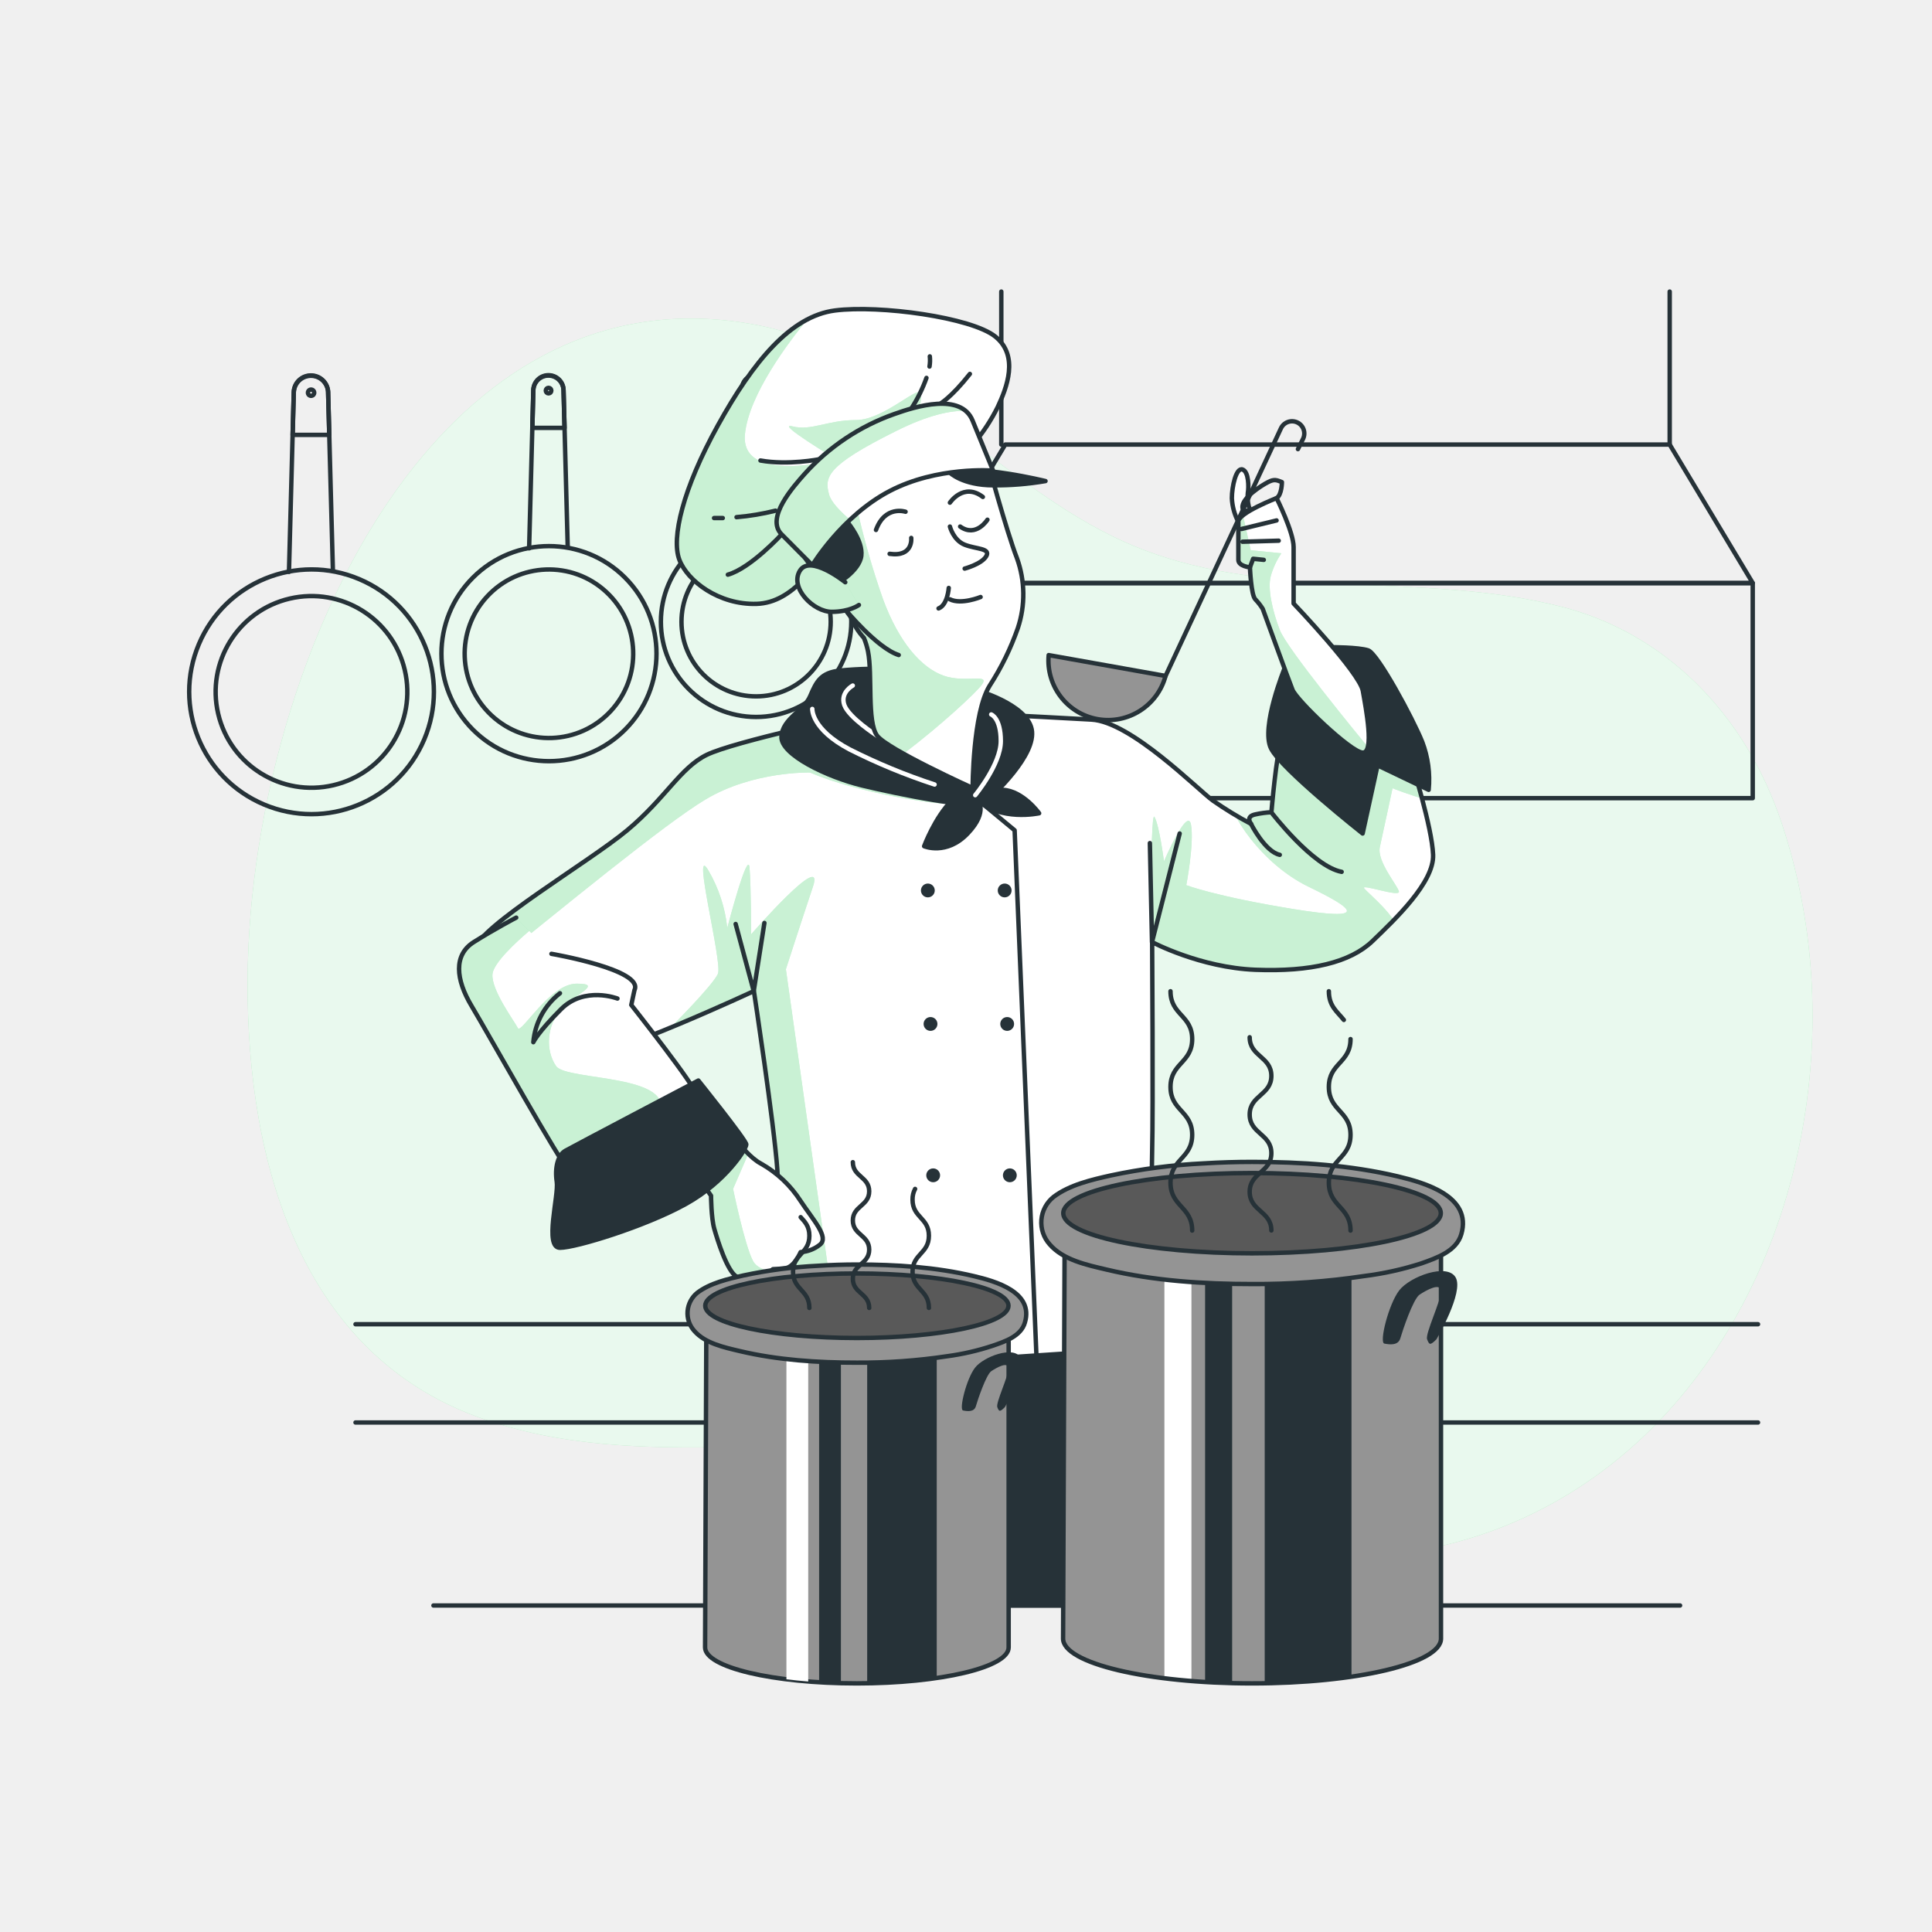
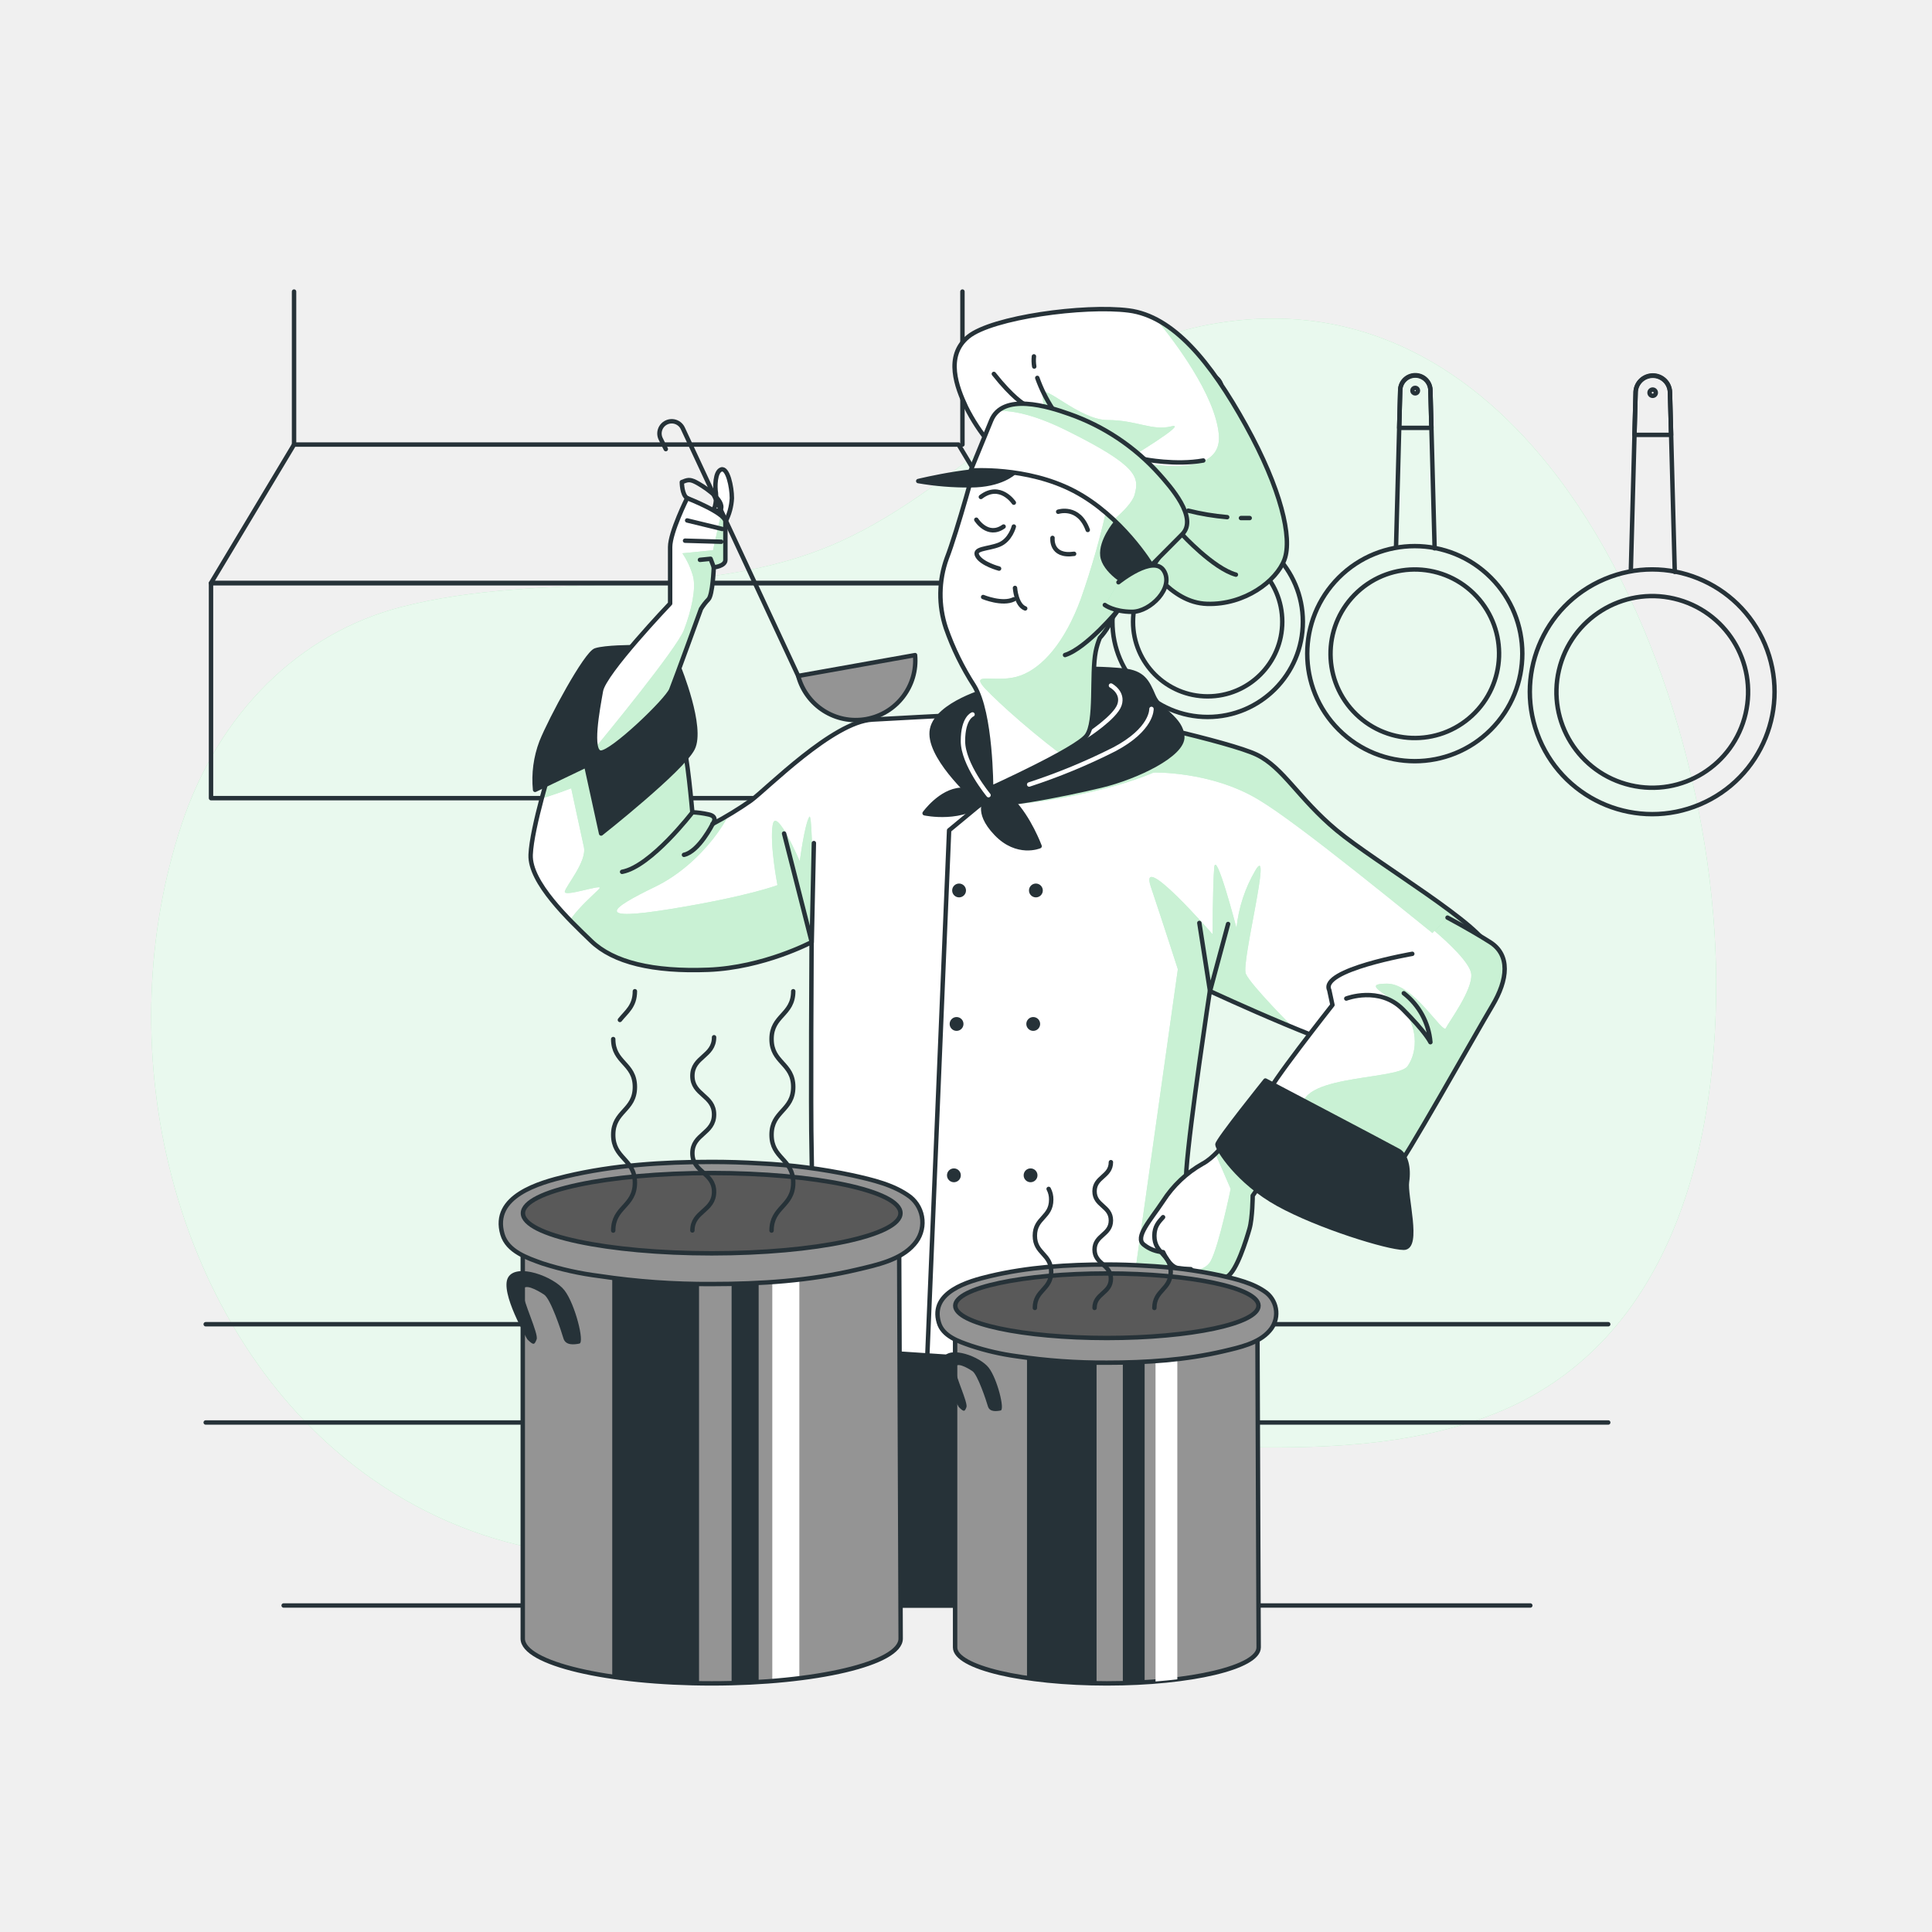
<svg xmlns="http://www.w3.org/2000/svg" viewBox="0 0 500 500">
  <defs>
    <clipPath id="freepik--clip-path--inject-13">
      <path d="M142.84,197.52s-5.23,16.54-5.51,23.7S147.25,238,153,243.54s16,8,30.31,7.44,26.73-7.16,26.73-7.16-.27,43.81,0,54,1.11,117.67,1.11,117.67h97.55s-2.48-100.86-1.66-112.71,6.07-46.29,6.07-46.29,36.65,17.08,44.91,17.08,28.11-22,27.29-27.83-29.49-22.6-39.41-30.87-13.78-16.25-20.67-19.56-38-10.2-44.92-11-44.36,1.37-54.56,1.92-27.28,17.92-31.41,20.95a93.66,93.66,0,0,1-9.93,6.06s1.66-1.93-1.1-2.48a23.76,23.76,0,0,0-4.13-.55s-1.38-16-2.48-17.64-17.36-5.51-23.42-5S142.84,197.52,142.84,197.52Z" style="fill:#fff;stroke:#263238;stroke-linecap:round;stroke-linejoin:round;stroke-width:1.143px" />
    </clipPath>
    <clipPath id="freepik--clip-path-2--inject-13">
      <path d="M256.2,114.78a47.51,47.51,0,0,1-6.18-9.42c-2.35-5-5.59-13.24.59-18.24s30-8.24,41.5-6.77,21.19,13.24,30.31,29.72,12.07,29.14,10,34.73-10.3,11.77-20,11.48-15.3-10.6-20.89-15.89-23-16.19-25.31-18.55a99.3,99.3,0,0,0-8.54-6.76Z" style="fill:#fff;stroke:#263238;stroke-linecap:round;stroke-linejoin:round;stroke-width:1.143px" />
    </clipPath>
    <clipPath id="freepik--clip-path-3--inject-13">
      <path d="M299.76,143c0-.88-4.42-11.18-12.07-18.54s-22.37-9.12-27.37-8.83-7.36,2.65-7.36,2.65-5.29,19.43-7.94,26.2a27.53,27.53,0,0,0-.22,18.08,70.28,70.28,0,0,0,7.28,14.88c4.42,7.06,4.42,26.49,4.42,26.49s22.07-10,24.72-13.54,1.17-15.89,2.35-21.78a19.45,19.45,0,0,1,1.06-3.51,17.7,17.7,0,0,0,3.36-5.32S299.76,143.92,299.76,143Z" style="fill:#fff;stroke:#263238;stroke-linecap:round;stroke-linejoin:round;stroke-width:1.143px" />
    </clipPath>
    <clipPath id="freepik--clip-path-4--inject-13">
      <path d="M206.57,174.93a15.42,15.42,0,0,0,30.25-5.39Z" style="fill:#fff;stroke:#263238;stroke-linecap:round;stroke-linejoin:round;stroke-width:1.143px" />
    </clipPath>
    <clipPath id="freepik--clip-path-5--inject-13">
      <path d="M177.84,128.91s-4.41,8.81-4.41,12.67v14.61s-17.08,17.91-17.91,22.59-3,16,0,16,17.09-13.51,18.19-16.26,7.71-20.94,7.71-20.94a14.82,14.82,0,0,1,1.93-2.48c1.1-1.11,1.38-8.27,1.38-8.27s3-.28,3-1.93V135C187.76,132.76,177.84,128.91,177.84,128.91Z" style="fill:#fff;stroke:#263238;stroke-linecap:round;stroke-linejoin:round;stroke-width:1.143px" />
    </clipPath>
    <clipPath id="freepik--clip-path-6--inject-13">
      <path d="M365.5,246.85s-24,4.13-21.49,9.37l.83,3.86s-17.36,22-16.54,22.87,32,19.29,33.07,19.29,20.67-35,24.8-41.89,4.69-13.22-.55-16.53-11-6.34-11-6.34" style="fill:#fff;stroke:#263238;stroke-linecap:round;stroke-linejoin:round;stroke-width:1.143px" />
    </clipPath>
    <clipPath id="freepik--clip-path-7--inject-13">
      <path d="M316.73,296.18s-2.76,3.58-5.51,5a29.27,29.27,0,0,0-10.2,9.64c-3.31,5-7.44,9.37-5,11.3a8.85,8.85,0,0,0,5,1.93s1.65,3.86,3.86,4.13a29.5,29.5,0,0,0,3.31.28s1.92,1.93,3,1.93H314s1.1,1.38,3.58,0,5-9.65,5.79-12.4.83-8.55.83-8.55l3.86-5.51-8.82-8.82Z" style="fill:#fff;stroke:#263238;stroke-linecap:round;stroke-linejoin:round;stroke-width:1.143px" />
    </clipPath>
    <clipPath id="freepik--clip-path-8--inject-13">
      <path d="M298,146.27l7.95-8c4.25-4.25-3.21-12.5-5.91-15.55a56.33,56.33,0,0,0-23.31-15.58c-5.43-1.94-17.23-5.62-20.22,1.71,0,0-5.3,12.94-5.3,12.94s14.42-1.17,26.78,5.3S298,146.27,298,146.27Z" style="fill:#fff;stroke:#263238;stroke-linecap:round;stroke-linejoin:round;stroke-width:1.143px" />
    </clipPath>
    <clipPath id="freepik--clip-path-9--inject-13">
      <path d="M289.46,150.69s9.12-7.36,11.77-2.95-3.53,10.6-8.24,10.6-7.06-1.77-7.06-1.77" style="fill:#fff;stroke:#263238;stroke-linecap:round;stroke-linejoin:round;stroke-width:1.143px" />
    </clipPath>
    <clipPath id="freepik--clip-path-10--inject-13">
      <path d="M232.68,317.69H135.29V424.07c0,6.4,21.89,11.59,48.9,11.59s48.9-5.19,48.9-11.59Z" style="fill:#fff;stroke:#263238;stroke-linecap:round;stroke-linejoin:round;stroke-width:1.143px" />
    </clipPath>
    <clipPath id="freepik--clip-path-11--inject-13">
      <path d="M184.19,300.7c-12.58,0-25.42.82-37.7,3.74-6.86,1.64-19.36,5.1-16.45,15,1.3,4.42,6.41,6.12,10.31,7.52a81.46,81.46,0,0,0,14.81,3.28,188,188,0,0,0,29,2.07c12.59,0,25.44-.82,37.72-3.75,5-1.18,11.19-2.46,14.69-6.53a8.48,8.48,0,0,0-1-12.26c-4.14-3.14-9.89-4.46-14.85-5.57a149.75,149.75,0,0,0-24.06-3.12Q190.45,300.7,184.19,300.7Z" style="fill:#fff;stroke:#263238;stroke-linecap:round;stroke-linejoin:round;stroke-width:1.143px" />
    </clipPath>
    <clipPath id="freepik--clip-path-12--inject-13">
      <ellipse cx="184.19" cy="313.97" rx="48.85" ry="10.39" style="fill:#fff;stroke:#263238;stroke-linecap:round;stroke-linejoin:round;stroke-width:1.143px" />
    </clipPath>
    <clipPath id="freepik--clip-path-13--inject-13">
      <path d="M325.41,340.9H247.18v85.45c0,5.14,17.59,9.31,39.28,9.31s39.28-4.17,39.28-9.31Z" style="fill:#fff;stroke:#263238;stroke-linecap:round;stroke-linejoin:round;stroke-width:1.143px" />
    </clipPath>
    <clipPath id="freepik--clip-path-14--inject-13">
      <path d="M286.46,327.26c-10.11,0-20.42.66-30.28,3-5.52,1.31-15.55,4.09-13.21,12,1,3.55,5.14,4.91,8.28,6A65.08,65.08,0,0,0,263.14,351a151.63,151.63,0,0,0,23.32,1.66c10.11,0,20.43-.66,30.3-3,4-.95,9-2,11.8-5.25a6.82,6.82,0,0,0-.81-9.85c-3.32-2.51-7.95-3.57-11.92-4.47a120.89,120.89,0,0,0-19.33-2.51Q291.49,327.26,286.46,327.26Z" style="fill:#fff;stroke:#263238;stroke-linecap:round;stroke-linejoin:round;stroke-width:1.143px" />
    </clipPath>
    <clipPath id="freepik--clip-path-15--inject-13">
      <ellipse cx="286.46" cy="337.92" rx="39.24" ry="8.35" style="fill:#fff;stroke:#263238;stroke-linecap:round;stroke-linejoin:round;stroke-width:1.143px" />
    </clipPath>
  </defs>
-   <g id="freepik--background-simple--inject-13" style="" transform="matrix(-1, 0, 0, 1, 508.2158, 0)">
+   <g id="freepik--background-simple--inject-13" style="" transform="matrix(1, 0, 0, 1, 0.000147, 0)">
    <path d="M400.9,120.59C379.17,93.38,349.49,77,312.39,84.11c-36.66,7-61.84,41.27-95.38,56.23-35.69,15.92-76.09,7.14-113.19,16.76C77.6,163.9,56.61,184.33,47,213.4,28.18,270.25,43.88,337.74,86.43,375c26.54,23.21,60.91,32.2,93.4,25.76,24.95-5,48.28-17.68,73.23-23.11,43.34-9.44,88.86,4.63,131.52-10.95,45.15-16.5,59.84-64.76,59.55-113.26C443.87,209.31,429.07,155.85,400.9,120.59Z" style="fill:#92E3A9" />
    <path d="M400.9,120.59C379.17,93.38,349.49,77,312.39,84.11c-36.66,7-61.84,41.27-95.38,56.23-35.69,15.92-76.09,7.14-113.19,16.76C77.6,163.9,56.61,184.33,47,213.4,28.18,270.25,43.88,337.74,86.43,375c26.54,23.21,60.91,32.2,93.4,25.76,24.95-5,48.28-17.68,73.23-23.11,43.34-9.44,88.86,4.63,131.52-10.95,45.15-16.5,59.84-64.76,59.55-113.26C443.87,209.31,429.07,155.85,400.9,120.59Z" style="fill:#fff;opacity:0.8" />
  </g>
-   <g id="freepik--Kitchen--inject-13" style="" transform="matrix(-1, 0, 0, 1, 508.2159, 0)">
+   <g id="freepik--Kitchen--inject-13" style="" transform="matrix(1, 0, 0, 1, -0.000047, 0)">
    <rect x="54.61" y="150.92" width="214.95" height="55.64" style="fill:none;stroke:#263238;stroke-linecap:round;stroke-linejoin:round;stroke-width:1.143px" />
    <polygon points="269.55 150.88 54.61 150.88 76.1 115.05 248.06 115.05 269.55 150.88" style="fill:none;stroke:#263238;stroke-linecap:round;stroke-linejoin:round;stroke-width:1.143px" />
    <line x1="76.1" y1="115.05" x2="76.1" y2="75.46" style="fill:none;stroke:#263238;stroke-linecap:round;stroke-linejoin:round;stroke-width:1.143px" />
    <line x1="249.08" y1="115.05" x2="249.08" y2="75.46" style="fill:none;stroke:#263238;stroke-linecap:round;stroke-linejoin:round;stroke-width:1.143px" />
    <path d="M422.06,147.73l1.24-46.24a4.46,4.46,0,0,1,4.45-4.33h0a4.44,4.44,0,0,1,4.44,4.33L433.43,148" style="fill:none;stroke:#263238;stroke-linecap:round;stroke-linejoin:round;stroke-width:1.143px" />
    <path d="M423.3,101.49,423,112.55h9.48l-.3-11.06a4.45,4.45,0,0,0-8.89,0Z" style="fill:none;stroke:#263238;stroke-linecap:round;stroke-linejoin:round;stroke-width:1.143px" />
    <circle cx="427.58" cy="179.06" r="31.66" transform="translate(-35.97 180.55) rotate(-22.91)" style="fill:none;stroke:#263238;stroke-linecap:round;stroke-linejoin:round;stroke-width:1.143px" />
    <circle cx="427.58" cy="179.06" r="24.8" transform="translate(155.9 554.65) rotate(-76.84)" style="fill:none;stroke:#263238;stroke-linecap:round;stroke-linejoin:round;stroke-width:1.143px" />
    <circle cx="427.71" cy="101.63" r="0.81" style="fill:none;stroke:#263238;stroke-linecap:round;stroke-linejoin:round;stroke-width:1.143px" />
    <path d="M361.29,141.62,362.37,101a3.91,3.91,0,0,1,3.91-3.8h0a3.92,3.92,0,0,1,3.91,3.81l1.09,40.9" style="fill:none;stroke:#263238;stroke-linecap:round;stroke-linejoin:round;stroke-width:1.143px" />
    <path d="M362.37,101l-.26,9.73h8.34l-.26-9.72a3.91,3.91,0,0,0-7.82,0Z" style="fill:none;stroke:#263238;stroke-linecap:round;stroke-linejoin:round;stroke-width:1.143px" />
    <circle cx="366.14" cy="169.16" r="27.83" transform="translate(-12.37 308.45) rotate(-45)" style="fill:none;stroke:#263238;stroke-linecap:round;stroke-linejoin:round;stroke-width:1.143px" />
    <circle cx="366.14" cy="169.16" r="21.81" transform="translate(-17.28 294.31) rotate(-42.87)" style="fill:none;stroke:#263238;stroke-linecap:round;stroke-linejoin:round;stroke-width:1.143px" />
    <circle cx="366.25" cy="101.09" r="0.72" style="fill:none;stroke:#263238;stroke-linecap:round;stroke-linejoin:round;stroke-width:1.143px" />
    <path d="M308.25,136.52l1-36a3.46,3.46,0,0,1,3.46-3.37h0a3.46,3.46,0,0,1,3.46,3.37l1,36.22" style="fill:none;stroke:#263238;stroke-linecap:round;stroke-linejoin:round;stroke-width:1.143px" />
    <path d="M309.21,100.53l-.23,8.61h7.38l-.23-8.61a3.46,3.46,0,0,0-6.92,0Z" style="fill:none;stroke:#263238;stroke-linecap:round;stroke-linejoin:round;stroke-width:1.143px" />
    <circle cx="312.54" cy="160.91" r="24.64" style="fill:none;stroke:#263238;stroke-linecap:round;stroke-linejoin:round;stroke-width:1.143px" />
    <circle cx="312.54" cy="160.91" r="19.31" style="fill:none;stroke:#263238;stroke-linecap:round;stroke-linejoin:round;stroke-width:1.143px" />
    <path d="M313.27,100.64a.63.63,0,1,0-1.26,0,.63.63,0,0,0,1.26,0Z" style="fill:none;stroke:#263238;stroke-linecap:round;stroke-linejoin:round;stroke-width:1.143px" />
    <line x1="53.24" y1="368.14" x2="416.21" y2="368.14" style="fill:none;stroke:#263238;stroke-linecap:round;stroke-linejoin:round;stroke-width:1.143px" />
    <line x1="53.24" y1="342.71" x2="416.21" y2="342.71" style="fill:none;stroke:#263238;stroke-linecap:round;stroke-linejoin:round;stroke-width:1.143px" />
  </g>
-   <g id="freepik--Character--inject-13" style="" transform="matrix(-1, 0, 0, 1, 508.2158, 0)">
+   <g id="freepik--Character--inject-13" style="" transform="matrix(1, 0, 0, 1, -0.000709, 0)">
    <path d="M142.84,197.52s-5.23,16.54-5.51,23.7S147.25,238,153,243.54s16,8,30.31,7.44,26.73-7.16,26.73-7.16-.27,43.81,0,54,1.11,117.67,1.11,117.67h97.55s-2.48-100.86-1.66-112.71,6.07-46.29,6.07-46.29,36.65,17.08,44.91,17.08,28.11-22,27.29-27.83-29.49-22.6-39.41-30.87-13.78-16.25-20.67-19.56-38-10.2-44.92-11-44.36,1.37-54.56,1.92-27.28,17.92-31.41,20.95a93.66,93.66,0,0,1-9.93,6.06s1.66-1.93-1.1-2.48a23.76,23.76,0,0,0-4.13-.55s-1.38-16-2.48-17.64-17.36-5.51-23.42-5S142.84,197.52,142.84,197.52Z" style="fill:#fff" />
    <g style="clip-path:url(#freepik--clip-path--inject-13)">
      <path d="M383.2,251.57c1.49-2.46,2.33-4.54,2.15-5.82-.83-5.79-29.49-22.6-39.41-30.87s-13.78-16.25-20.67-19.56-38-10.2-44.92-11a102.39,102.39,0,0,0-11-.11c8.15,8.4-14.2,23.53-9.41,23.93s26.29-2.87,38.61-8.21c0,0,14.79-.42,27.12,7C336.16,213.17,363.21,235.44,383.2,251.57Z" style="fill:#92E3A9" />
      <path d="M334.73,266s-11.09-11.09-12.32-14,7-34.5,2.46-26.7A37.06,37.06,0,0,0,320,240.16s-5.35-20.54-5.76-15.61-.41,17.26-.41,17.26-19.3-22.19-16-12.33,7,21.36,7,21.36L278.46,437.75l11.09-3.7,24.64-175.4Z" style="fill:#92E3A9" />
      <path d="M210.27,253.31s.41-44-.83-41.9-2.46,11.5-2.46,11.5-6.16-14.38-7-9.45,1.23,15.61,1.23,15.61-7.4,2.88-27.52,6.16-16,0-4.11-5.75,21-18.89,21-25.06-4.11-23.48-16.84-25.91-39.44,22.63-41.49,27.56S147.83,204,147.83,204s2.46,11.51,3.28,15.2-4.51,9.86-4.93,11.5,9.86-2.05,9-.82-10.68,9-8.62,12.74S165.49,252.9,180.69,255A87.28,87.28,0,0,0,210.27,253.31Z" style="fill:#92E3A9" />
      <path d="M210.27,253.31s.41-44-.83-41.9-2.46,11.5-2.46,11.5-6.16-14.38-7-9.45,1.23,15.61,1.23,15.61-7.4,2.88-27.52,6.16-16,0-4.11-5.75,21-18.89,21-25.06-4.11-23.48-16.84-25.91-39.44,22.63-41.49,27.56S147.83,204,147.83,204s2.46,11.51,3.28,15.2-4.51,9.86-4.93,11.5,9.86-2.05,9-.82-10.68,9-8.62,12.74S165.49,252.9,180.69,255A87.28,87.28,0,0,0,210.27,253.31Z" style="fill:#fff;opacity:0.5" />
      <path d="M334.73,266s-11.09-11.09-12.32-14,7-34.5,2.46-26.7A37.06,37.06,0,0,0,320,240.16s-5.35-20.54-5.76-15.61-.41,17.26-.41,17.26-19.3-22.19-16-12.33,7,21.36,7,21.36L278.46,437.75l11.09-3.7,24.64-175.4Z" style="fill:#fff;opacity:0.5" />
      <path d="M211.18,415.5h97.56s-.77-31.1-1.31-60.78l-96.8-6.46C210.91,380.29,211.18,415.5,211.18,415.5Z" style="fill:#263238" />
      <path d="M383.2,251.57c1.49-2.46,2.33-4.54,2.15-5.82-.83-5.79-29.49-22.6-39.41-30.87s-13.78-16.25-20.67-19.56-38-10.2-44.92-11a102.39,102.39,0,0,0-11-.11c8.15,8.4-14.2,23.53-9.41,23.93s26.29-2.87,38.61-8.21c0,0,14.79-.42,27.12,7C336.16,213.17,363.21,235.44,383.2,251.57Z" style="fill:#fff;opacity:0.5" />
    </g>
    <path d="M142.84,197.52s-5.23,16.54-5.51,23.7S147.25,238,153,243.54s16,8,30.31,7.44,26.73-7.16,26.73-7.16-.27,43.81,0,54,1.11,117.67,1.11,117.67h97.55s-2.48-100.86-1.66-112.71,6.07-46.29,6.07-46.29,36.65,17.08,44.91,17.08,28.11-22,27.29-27.83-29.49-22.6-39.41-30.87-13.78-16.25-20.67-19.56-38-10.2-44.92-11-44.36,1.37-54.56,1.92-27.28,17.92-31.41,20.95a93.66,93.66,0,0,1-9.93,6.06s1.66-1.93-1.1-2.48a23.76,23.76,0,0,0-4.13-.55s-1.38-16-2.48-17.64-17.36-5.51-23.42-5S142.84,197.52,142.84,197.52Z" style="fill:none;stroke:#263238;stroke-linecap:round;stroke-linejoin:round;stroke-width:1.143px" />
    <polyline points="210.63 218.19 210.08 243.82 202.92 215.71" style="fill:none;stroke:#263238;stroke-linecap:round;stroke-linejoin:round;stroke-width:1.143px" />
    <path d="M179.22,210.2S168.47,224.25,161,225.63" style="fill:none;stroke:#263238;stroke-linecap:round;stroke-linejoin:round;stroke-width:1.143px" />
    <path d="M184.45,213.23s-3.58,7.17-7.44,8" style="fill:none;stroke:#263238;stroke-linecap:round;stroke-linejoin:round;stroke-width:1.143px" />
    <polyline points="317.83 239.13 313.15 256.5 310.39 238.86" style="fill:none;stroke:#263238;stroke-linecap:round;stroke-linejoin:round;stroke-width:1.143px" />
    <polyline points="255.28 206.89 245.63 214.88 237.36 414.12" style="fill:none;stroke:#263238;stroke-linecap:round;stroke-linejoin:round;stroke-width:1.143px" />
    <path d="M250,230.45a1.79,1.79,0,1,1-1.79-1.79A1.8,1.8,0,0,1,250,230.45Z" style="fill:#263238" />
    <path d="M269.88,230.45a1.79,1.79,0,1,1-1.79-1.79A1.8,1.8,0,0,1,269.88,230.45Z" style="fill:#263238" />
    <path d="M249.35,265a1.79,1.79,0,1,1-1.79-1.79A1.79,1.79,0,0,1,249.35,265Z" style="fill:#263238" />
    <path d="M269.19,265a1.79,1.79,0,1,1-1.79-1.79A1.79,1.79,0,0,1,269.19,265Z" style="fill:#263238" />
    <path d="M248.66,304.17a1.79,1.79,0,1,1-1.79-1.79A1.79,1.79,0,0,1,248.66,304.17Z" style="fill:#263238" />
    <path d="M268.5,304.17a1.79,1.79,0,1,1-1.79-1.79A1.79,1.79,0,0,1,268.5,304.17Z" style="fill:#263238" />
    <path d="M163.79,167.49s-7.17,0-9.65.82-11.57,17.64-14,23.7a27.41,27.41,0,0,0-1.66,12.4l13.23-6.34,3.86,17.64s20.94-16.53,23.7-22-3.58-20.95-3.58-20.95Z" style="fill:#263238;stroke:#263238;stroke-linecap:round;stroke-linejoin:round;stroke-width:1.143px" />
    <path d="M255.83,178.51s-13.23,3.58-14.61,10.2,9.92,17.08,12.13,19,22.59-2.21,31.69-4.41,21.22-8,20.94-12.68-5.79-6.61-7.44-10.47-2.76-6.06-7.72-6.61a94.65,94.65,0,0,0-14.88-.28C274,173.55,255.83,178.51,255.83,178.51Z" style="fill:#263238;stroke:#263238;stroke-linecap:round;stroke-linejoin:round;stroke-width:1.143px" />
    <path d="M255.28,206.89s-1.38-2.75-6.62-2.48-9.37,6.06-9.37,6.06S249.49,212.68,255.28,206.89Z" style="fill:#263238;stroke:#263238;stroke-linecap:round;stroke-linejoin:round;stroke-width:1.143px" />
    <path d="M255.28,206.89s2.2-4.13,6.61.28S269.05,219,269.05,219s-5.78,2.48-11.29-3.31S255.28,206.89,255.28,206.89Z" style="fill:#263238;stroke:#263238;stroke-linecap:round;stroke-linejoin:round;stroke-width:1.143px" />
    <path d="M298,183.47s.28,5.24-9.65,10.47a156.65,156.65,0,0,1-22,9.09" style="fill:none;stroke:#fff;stroke-linecap:round;stroke-linejoin:round;stroke-width:1.143px" />
    <path d="M281.22,190.42s7.4-4.75,8.5-8-2.2-5-2.2-5" style="fill:none;stroke:#fff;stroke-linecap:round;stroke-linejoin:round;stroke-width:1.143px" />
    <path d="M255.83,205.79s-6.62-8-6.62-14,2.48-6.89,2.48-6.89" style="fill:none;stroke:#fff;stroke-linecap:round;stroke-linejoin:round;stroke-width:1.143px" />
    <path d="M256.2,114.78a47.51,47.51,0,0,1-6.18-9.42c-2.35-5-5.59-13.24.59-18.24s30-8.24,41.5-6.77,21.19,13.24,30.31,29.72,12.07,29.14,10,34.73-10.3,11.77-20,11.48-15.3-10.6-20.89-15.89-23-16.19-25.31-18.55a99.3,99.3,0,0,0-8.54-6.76Z" style="fill:#fff" />
    <g style="clip-path:url(#freepik--clip-path-2--inject-13)">
      <path d="M299.37,82.75c4.5,5.48,15.09,19.34,16.06,29.66,1.23,13.14-23.83,6.57-23.83,6.57s16.43-9.86,11.5-8.63-9-1.64-16.43-1.64-16.84-9.86-16.84-6.57.82,4.11,2.88,7-2.06,0,7.8,14c3,4.29,5.32,9.32,7.59,14.43,1.36,1.06,2.54,2,3.42,2.87,5.59,5.29,11.18,15.59,20.89,15.89s18-5.89,20-11.48-.89-18.25-10-34.73C315.28,97.18,307.79,87.2,299.37,82.75Z" style="fill:#92E3A9" />
      <path d="M299.37,82.75c4.5,5.48,15.09,19.34,16.06,29.66,1.23,13.14-23.83,6.57-23.83,6.57s16.43-9.86,11.5-8.63-9-1.64-16.43-1.64-16.84-9.86-16.84-6.57.82,4.11,2.88,7-2.06,0,7.8,14c3,4.29,5.32,9.32,7.59,14.43,1.36,1.06,2.54,2,3.42,2.87,5.59,5.29,11.18,15.59,20.89,15.89s18-5.89,20-11.48-.89-18.25-10-34.73C315.28,97.18,307.79,87.2,299.37,82.75Z" style="fill:#fff;opacity:0.5" />
    </g>
    <path d="M256.2,114.78a47.51,47.51,0,0,1-6.18-9.42c-2.35-5-5.59-13.24.59-18.24s30-8.24,41.5-6.77,21.19,13.24,30.31,29.72,12.07,29.14,10,34.73-10.3,11.77-20,11.48-15.3-10.6-20.89-15.89-23-16.19-25.31-18.55a99.3,99.3,0,0,0-8.54-6.76Z" style="fill:none;stroke:#263238;stroke-linecap:round;stroke-linejoin:round;stroke-width:1.143px" />
    <path d="M265,104.56s-2.92-1.62-7.79-7.79" style="fill:none;stroke:#263238;stroke-linecap:round;stroke-linejoin:round;stroke-width:1.143px" />
    <path d="M267.66,94.86a9.76,9.76,0,0,1-.08-2.63" style="fill:none;stroke:#263238;stroke-linecap:round;stroke-linejoin:round;stroke-width:1.143px" />
    <path d="M272.45,105.86a37.94,37.94,0,0,1-4-8.06" style="fill:none;stroke:#263238;stroke-linecap:round;stroke-linejoin:round;stroke-width:1.143px" />
    <path d="M296.15,118.85s8.12,1.62,15.26.33" style="fill:none;stroke:#263238;stroke-linecap:round;stroke-linejoin:round;stroke-width:1.143px" />
    <path d="M321.16,134.07c.74,0,1.5,0,2.26,0" style="fill:none;stroke:#263238;stroke-linecap:round;stroke-linejoin:round;stroke-width:1.143px" />
    <path d="M307.51,132.16a63.62,63.62,0,0,0,10.09,1.68" style="fill:none;stroke:#263238;stroke-linecap:round;stroke-linejoin:round;stroke-width:1.143px" />
    <path d="M305.94,138.32s8.07,8.78,13.91,10.4" style="fill:none;stroke:#263238;stroke-linecap:round;stroke-linejoin:round;stroke-width:1.143px" />
    <path d="M299.76,143c0-.88-4.42-11.18-12.07-18.54s-22.37-9.12-27.37-8.83-7.36,2.65-7.36,2.65-5.29,19.43-7.94,26.2a27.53,27.53,0,0,0-.22,18.08,70.28,70.28,0,0,0,7.28,14.88c4.42,7.06,4.42,26.49,4.42,26.49s22.07-10,24.72-13.54,1.17-15.89,2.35-21.78a19.45,19.45,0,0,1,1.06-3.51,17.7,17.7,0,0,0,3.36-5.32S299.76,143.92,299.76,143Z" style="fill:#fff" />
    <g style="clip-path:url(#freepik--clip-path-3--inject-13)">
      <path d="M293.16,130.87l-6.49-.39a206.77,206.77,0,0,1-7,24.65c-4.11,11.09-9.86,17.66-15.61,19.72s-12.32-.82-9.86,2.46c1.46,1.95,10.32,10.28,20.19,17.75,3.31-1.84,6-3.55,6.81-4.64,2.65-3.53,1.17-15.89,2.35-21.78a19.45,19.45,0,0,1,1.06-3.51,17.7,17.7,0,0,0,3.36-5.32s11.77-15.89,11.77-16.78C299.76,142.39,297.4,136.74,293.16,130.87Z" style="fill:#92E3A9" />
      <path d="M293.16,130.87l-6.49-.39a206.77,206.77,0,0,1-7,24.65c-4.11,11.09-9.86,17.66-15.61,19.72s-12.32-.82-9.86,2.46c1.46,1.95,10.32,10.28,20.19,17.75,3.31-1.84,6-3.55,6.81-4.64,2.65-3.53,1.17-15.89,2.35-21.78a19.45,19.45,0,0,1,1.06-3.51,17.7,17.7,0,0,0,3.36-5.32s11.77-15.89,11.77-16.78C299.76,142.39,297.4,136.74,293.16,130.87Z" style="fill:#fff;opacity:0.5" />
    </g>
    <path d="M299.76,143c0-.88-4.42-11.18-12.07-18.54s-22.37-9.12-27.37-8.83-7.36,2.65-7.36,2.65-5.29,19.43-7.94,26.2a27.53,27.53,0,0,0-.22,18.08,70.28,70.28,0,0,0,7.28,14.88c4.42,7.06,4.42,26.49,4.42,26.49s22.07-10,24.72-13.54,1.17-15.89,2.35-21.78a19.45,19.45,0,0,1,1.06-3.51,17.7,17.7,0,0,0,3.36-5.32S299.76,143.92,299.76,143Z" style="fill:none;stroke:#263238;stroke-linecap:round;stroke-linejoin:round;stroke-width:1.143px" />
    <path d="M262.38,136.27s-.88,3.53-3.82,4.7-6.77.89-5.6,2.95,5.6,3.23,5.6,3.23" style="fill:none;stroke:#263238;stroke-linecap:round;stroke-linejoin:round;stroke-width:1.143px" />
    <path d="M254.44,154.51s5,2.06,7.94.59" style="fill:none;stroke:#263238;stroke-linecap:round;stroke-linejoin:round;stroke-width:1.143px" />
    <path d="M272.39,139.21s-.59,5,5.59,4.12" style="fill:none;stroke:#263238;stroke-linecap:round;stroke-linejoin:round;stroke-width:1.143px" />
    <path d="M252.67,134.5s2.94,4.71,7.06,1.77" style="fill:none;stroke:#263238;stroke-linecap:round;stroke-linejoin:round;stroke-width:1.143px" />
    <path d="M273.86,132.44s5.3-1.77,7.65,4.71" style="fill:none;stroke:#263238;stroke-linecap:round;stroke-linejoin:round;stroke-width:1.143px" />
    <path d="M262.38,130.09s-3.53-5.3-8.53-1.48" style="fill:none;stroke:#263238;stroke-linecap:round;stroke-linejoin:round;stroke-width:1.143px" />
    <path d="M262.68,152.16s.29,4.41,2.64,5.3" style="fill:none;stroke:#263238;stroke-linecap:round;stroke-linejoin:round;stroke-width:1.143px" />
    <path d="M289.46,157.75s-8.24,10-13.83,11.77" style="fill:none;stroke:#263238;stroke-linecap:round;stroke-linejoin:round;stroke-width:1.143px" />
    <path d="M288.7,135.38s-3.83,4.57-3.4,8.43,6.38,7.72,8.08,7.72,6.38-7,6.38-7S293,137.14,288.7,135.38Z" style="fill:#263238;stroke:#263238;stroke-linecap:round;stroke-linejoin:round;stroke-width:1.143px" />
    <path d="M262.44,122.29s-3.31,3.31-11.3,3.31a76.1,76.1,0,0,1-13.5-1.1S255.55,120.09,262.44,122.29Z" style="fill:#263238;stroke:#263238;stroke-linecap:round;stroke-linejoin:round;stroke-width:1.143px" />
    <path d="M206.57,174.93a15.42,15.42,0,0,0,30.25-5.39Z" style="fill:#fff" />
    <g style="clip-path:url(#freepik--clip-path-4--inject-13)">
      <path d="M206.57,174.93a15.42,15.42,0,0,0,30.25-5.39Z" style="opacity:0.42" />
    </g>
    <path d="M206.57,174.93a15.42,15.42,0,0,0,30.25-5.39Z" style="fill:none;stroke:#263238;stroke-linecap:round;stroke-linejoin:round;stroke-width:1.143px" />
    <path d="M187.76,135a14.69,14.69,0,0,0,1.65-6.06c0-3-1.1-8-2.75-7.44s-1.65,4.68-1.38,6.06a10.4,10.4,0,0,1-.27,3.58s-1.38,2.48-.28,4.41S187.76,135,187.76,135Z" style="fill:#fff;stroke:#263238;stroke-linecap:round;stroke-linejoin:round;stroke-width:1.143px" />
    <path d="M206.57,174.93l-29.86-64.08a3.17,3.17,0,0,0-4.23-1.52h0A3.16,3.16,0,0,0,171,113.6l1.31,2.63" style="fill:none;stroke:#263238;stroke-linecap:round;stroke-linejoin:round;stroke-width:1.143px" />
    <path d="M176.46,124.77s0,3.31,1.38,4.14,8.54,5,8.82,2.48-5-5.79-6.61-6.62S177.84,124.22,176.46,124.77Z" style="fill:none;stroke:#263238;stroke-linecap:round;stroke-linejoin:round;stroke-width:1.143px" />
    <path d="M177.84,128.91s-4.41,8.81-4.41,12.67v14.61s-17.08,17.91-17.91,22.59-3,16,0,16,17.09-13.51,18.19-16.26,7.71-20.94,7.71-20.94a14.82,14.82,0,0,1,1.93-2.48c1.1-1.11,1.38-8.27,1.38-8.27s3-.28,3-1.93V135C187.76,132.76,177.84,128.91,177.84,128.91Z" style="fill:#fff" />
    <g style="clip-path:url(#freepik--clip-path-5--inject-13)">
      <path d="M173.71,178.51c1.1-2.76,7.71-20.94,7.71-20.94a14.82,14.82,0,0,1,1.93-2.48c1.1-1.11,1.38-8.27,1.38-8.27s3-.28,3-1.93V135c0-.48-.47-1-1.2-1.6l-2,9-7.93.79a20.15,20.15,0,0,1,2.77,6c.8,3.17-.39,8.72-2.37,13.87-1.87,4.86-20.66,27.69-22.79,30.28.23.93.64,1.5,1.32,1.5C158.55,194.77,172.61,181.26,173.71,178.51Z" style="fill:#92E3A9" />
      <path d="M173.71,178.51c1.1-2.76,7.71-20.94,7.71-20.94a14.82,14.82,0,0,1,1.93-2.48c1.1-1.11,1.38-8.27,1.38-8.27s3-.28,3-1.93V135c0-.48-.47-1-1.2-1.6l-2,9-7.93.79a20.15,20.15,0,0,1,2.77,6c.8,3.17-.39,8.72-2.37,13.87-1.87,4.86-20.66,27.69-22.79,30.28.23.93.64,1.5,1.32,1.5C158.55,194.77,172.61,181.26,173.71,178.51Z" style="fill:#fff;opacity:0.5" />
    </g>
    <path d="M177.84,128.91s-4.41,8.81-4.41,12.67v14.61s-17.08,17.91-17.91,22.59-3,16,0,16,17.09-13.51,18.19-16.26,7.71-20.94,7.71-20.94a14.82,14.82,0,0,1,1.93-2.48c1.1-1.11,1.38-8.27,1.38-8.27s3-.28,3-1.93V135C187.76,132.76,177.84,128.91,177.84,128.91Z" style="fill:none;stroke:#263238;stroke-linecap:round;stroke-linejoin:round;stroke-width:1.143px" />
    <polyline points="184.73 146.82 183.9 144.61 181.15 144.89" style="fill:none;stroke:#263238;stroke-linecap:round;stroke-linejoin:round;stroke-width:1.143px" />
    <line x1="177.29" y1="139.93" x2="186.66" y2="140.2" style="fill:none;stroke:#263238;stroke-linecap:round;stroke-linejoin:round;stroke-width:1.143px" />
    <line x1="177.84" y1="134.69" x2="186.93" y2="136.9" style="fill:none;stroke:#263238;stroke-linecap:round;stroke-linejoin:round;stroke-width:1.143px" />
    <path d="M365.5,246.85s-24,4.13-21.49,9.37l.83,3.86s-17.36,22-16.54,22.87,32,19.29,33.07,19.29,20.67-35,24.8-41.89,4.69-13.22-.55-16.53-11-6.34-11-6.34" style="fill:#fff" />
    <g style="clip-path:url(#freepik--clip-path-6--inject-13)">
      <path d="M385.62,243.82c-5.24-3.31-11-6.34-11-6.34l-3.35,3.45c3.4,2.9,9.2,8.25,9.49,11.14.41,4.11-5.75,12.33-6.57,14s-8.22-11.5-15.2-11.5.3,2.6,4,6.64,4.17,10.61,1.29,14.72c-2.7,3.86-31.8,1.92-26.55,12.87,9.52,5.69,22.89,13.47,23.61,13.47,1.1,0,20.67-35,24.8-41.89S390.86,247.13,385.62,243.82Z" style="fill:#92E3A9" />
      <path d="M385.62,243.82c-5.24-3.31-11-6.34-11-6.34l-3.35,3.45c3.4,2.9,9.2,8.25,9.49,11.14.41,4.11-5.75,12.33-6.57,14s-8.22-11.5-15.2-11.5.3,2.6,4,6.64,4.17,10.61,1.29,14.72c-2.7,3.86-31.8,1.92-26.55,12.87,9.52,5.69,22.89,13.47,23.61,13.47,1.1,0,20.67-35,24.8-41.89S390.86,247.13,385.62,243.82Z" style="fill:#fff;opacity:0.5" />
    </g>
    <path d="M365.5,246.85s-24,4.13-21.49,9.37l.83,3.86s-17.36,22-16.54,22.87,32,19.29,33.07,19.29,20.67-35,24.8-41.89,4.69-13.22-.55-16.53-11-6.34-11-6.34" style="fill:none;stroke:#263238;stroke-linecap:round;stroke-linejoin:round;stroke-width:1.143px" />
    <path d="M348.42,258.42s8.54-3.3,14.6,2.76,7.17,8.54,7.17,8.54a18,18,0,0,0-6.89-12.67" style="fill:none;stroke:#263238;stroke-linecap:round;stroke-linejoin:round;stroke-width:1.143px" />
    <path d="M316.73,296.18s-2.76,3.58-5.51,5a29.27,29.27,0,0,0-10.2,9.64c-3.31,5-7.44,9.37-5,11.3a8.85,8.85,0,0,0,5,1.93s1.65,3.86,3.86,4.13a29.5,29.5,0,0,0,3.31.28s1.92,1.93,3,1.93H314s1.1,1.38,3.58,0,5-9.65,5.79-12.4.83-8.55.83-8.55l3.86-5.51-8.82-8.82Z" style="fill:#fff" />
    <g style="clip-path:url(#freepik--clip-path-7--inject-13)">
      <path d="M316.73,296.18a26.88,26.88,0,0,1-2.17,2.41l3.94,9.09s-3,14.6-5.15,18.63c-.87,1.65-2.68,2.28-4.52,2.69a4.94,4.94,0,0,0,2.39,1.35H314s1.1,1.38,3.58,0,5-9.65,5.79-12.4.83-8.55.83-8.55l3.86-5.51-8.82-8.82Z" style="fill:#92E3A9" />
      <path d="M316.73,296.18a26.88,26.88,0,0,1-2.17,2.41l3.94,9.09s-3,14.6-5.15,18.63c-.87,1.65-2.68,2.28-4.52,2.69a4.94,4.94,0,0,0,2.39,1.35H314s1.1,1.38,3.58,0,5-9.65,5.79-12.4.83-8.55.83-8.55l3.86-5.51-8.82-8.82Z" style="fill:#fff;opacity:0.5" />
    </g>
    <path d="M316.73,296.18s-2.76,3.58-5.51,5a29.27,29.27,0,0,0-10.2,9.64c-3.31,5-7.44,9.37-5,11.3a8.85,8.85,0,0,0,5,1.93s1.65,3.86,3.86,4.13a29.5,29.5,0,0,0,3.31.28s1.92,1.93,3,1.93H314s1.1,1.38,3.58,0,5-9.65,5.79-12.4.83-8.55.83-8.55l3.86-5.51-8.82-8.82Z" style="fill:none;stroke:#263238;stroke-linecap:round;stroke-linejoin:round;stroke-width:1.143px" />
    <path d="M327.48,279.64s32.51,17.09,34.44,18.19,2.76,4.41,2.21,8,3.3,17.09-.83,17.09-22.05-5.51-32.52-11.3-15.71-14.33-15.71-15.43S327.48,279.64,327.48,279.64Z" style="fill:#263238;stroke:#263238;stroke-linecap:round;stroke-linejoin:round;stroke-width:1.143px" />
    <path d="M298,146.27l7.95-8c4.25-4.25-3.21-12.5-5.91-15.55a56.33,56.33,0,0,0-23.31-15.58c-5.43-1.94-17.23-5.62-20.22,1.71,0,0-5.3,12.94-5.3,12.94s14.42-1.17,26.78,5.3S298,146.27,298,146.27Z" style="fill:#fff" />
    <g style="clip-path:url(#freepik--clip-path-8--inject-13)">
      <path d="M276.72,107.19c-4.61-1.65-13.83-4.53-18.33-.86,3.63-.1,9.36.93,18,5.26,18.08,9,18.49,11.91,17.25,16.43-.51,1.88-2.86,4.32-5.44,6.53A61.79,61.79,0,0,1,298,146.27l7.95-8c4.25-4.25-3.21-12.5-5.91-15.55A56.33,56.33,0,0,0,276.72,107.19Z" style="fill:#92E3A9" />
      <path d="M276.72,107.19c-4.61-1.65-13.83-4.53-18.33-.86,3.63-.1,9.36.93,18,5.26,18.08,9,18.49,11.91,17.25,16.43-.51,1.88-2.86,4.32-5.44,6.53A61.79,61.79,0,0,1,298,146.27l7.95-8c4.25-4.25-3.21-12.5-5.91-15.55A56.33,56.33,0,0,0,276.72,107.19Z" style="fill:#fff;opacity:0.5" />
    </g>
    <path d="M298,146.27l7.95-8c4.25-4.25-3.21-12.5-5.91-15.55a56.33,56.33,0,0,0-23.31-15.58c-5.43-1.94-17.23-5.62-20.22,1.71,0,0-5.3,12.94-5.3,12.94s14.42-1.17,26.78,5.3S298,146.27,298,146.27Z" style="fill:none;stroke:#263238;stroke-linecap:round;stroke-linejoin:round;stroke-width:1.143px" />
    <path d="M289.46,150.69s9.12-7.36,11.77-2.95-3.53,10.6-8.24,10.6-7.06-1.77-7.06-1.77" style="fill:#fff" />
    <g style="clip-path:url(#freepik--clip-path-9--inject-13)">
      <path d="M289.46,150.69s9.12-7.36,11.77-2.95-3.53,10.6-8.24,10.6-7.06-1.77-7.06-1.77" style="fill:#92E3A9" />
      <path d="M289.46,150.69s9.12-7.36,11.77-2.95-3.53,10.6-8.24,10.6-7.06-1.77-7.06-1.77" style="fill:#fff;opacity:0.5" />
    </g>
    <path d="M289.46,150.69s9.12-7.36,11.77-2.95-3.53,10.6-8.24,10.6-7.06-1.77-7.06-1.77" style="fill:none;stroke:#263238;stroke-linecap:round;stroke-linejoin:round;stroke-width:1.143px" />
  </g>
-   <g id="freepik--cooking-pots--inject-13" style="" transform="matrix(-1, 0, 0, 1, 508.2158, 0)">
+   <g id="freepik--cooking-pots--inject-13" style="" transform="matrix(1, 0, 0, 1, 0.000086, 0)">
    <line x1="73.41" y1="415.5" x2="396.04" y2="415.5" style="fill:none;stroke:#263238;stroke-linecap:round;stroke-linejoin:round;stroke-width:1.143px" />
    <path d="M232.68,317.69H135.29V424.07c0,6.4,21.89,11.59,48.9,11.59s48.9-5.19,48.9-11.59Z" style="fill:#fff" />
    <g style="clip-path:url(#freepik--clip-path-10--inject-13)">
      <path d="M232.68,317.69H135.29V424.07c0,6.4,21.89,11.59,48.9,11.59s48.9-5.19,48.9-11.59Z" style="opacity:0.42" />
      <path d="M158.45,317.69V433.92a176.22,176.22,0,0,0,22.46,1.71V317.69Z" style="fill:#263238" />
      <path d="M189.34,317.69v117.9c2.39,0,4.74-.15,7-.29V317.69Z" style="fill:#263238" />
      <path d="M199.87,317.69V435.05q3.65-.3,7-.72V317.69Z" style="fill:#fff" />
    </g>
    <path d="M232.68,317.69H135.29V424.07c0,6.4,21.89,11.59,48.9,11.59s48.9-5.19,48.9-11.59Z" style="fill:none;stroke:#263238;stroke-linecap:round;stroke-linejoin:round;stroke-width:1.143px" />
    <path d="M184.19,300.7c-12.58,0-25.42.82-37.7,3.74-6.86,1.64-19.36,5.1-16.45,15,1.3,4.42,6.41,6.12,10.31,7.52a81.46,81.46,0,0,0,14.81,3.28,188,188,0,0,0,29,2.07c12.59,0,25.44-.82,37.72-3.75,5-1.18,11.19-2.46,14.69-6.53a8.48,8.48,0,0,0-1-12.26c-4.14-3.14-9.89-4.46-14.85-5.57a149.75,149.75,0,0,0-24.06-3.12Q190.45,300.7,184.19,300.7Z" style="fill:#fff" />
    <g style="clip-path:url(#freepik--clip-path-11--inject-13)">
      <path d="M184.19,300.7c-12.58,0-25.42.82-37.7,3.74-6.86,1.64-19.36,5.1-16.45,15,1.3,4.42,6.41,6.12,10.31,7.52a81.46,81.46,0,0,0,14.81,3.28,188,188,0,0,0,29,2.07c12.59,0,25.44-.82,37.72-3.75,5-1.18,11.19-2.46,14.69-6.53a8.48,8.48,0,0,0-1-12.26c-4.14-3.14-9.89-4.46-14.85-5.57a149.75,149.75,0,0,0-24.06-3.12Q190.45,300.7,184.19,300.7Z" style="opacity:0.42" />
    </g>
    <path d="M184.19,300.7c-12.58,0-25.42.82-37.7,3.74-6.86,1.64-19.36,5.1-16.45,15,1.3,4.42,6.41,6.12,10.31,7.52a81.46,81.46,0,0,0,14.81,3.28,188,188,0,0,0,29,2.07c12.59,0,25.44-.82,37.72-3.75,5-1.18,11.19-2.46,14.69-6.53a8.48,8.48,0,0,0-1-12.26c-4.14-3.14-9.89-4.46-14.85-5.57a149.75,149.75,0,0,0-24.06-3.12Q190.45,300.7,184.19,300.7Z" style="fill:none;stroke:#263238;stroke-linecap:round;stroke-linejoin:round;stroke-width:1.143px" />
    <ellipse cx="184.19" cy="313.97" rx="48.85" ry="10.39" style="fill:#fff" />
    <g style="clip-path:url(#freepik--clip-path-12--inject-13)">
      <ellipse cx="184.19" cy="313.97" rx="48.85" ry="10.39" style="opacity:0.65" />
    </g>
    <ellipse cx="184.19" cy="313.97" rx="48.85" ry="10.39" style="fill:none;stroke:#263238;stroke-linecap:round;stroke-linejoin:round;stroke-width:1.143px" />
    <path d="M136.48,346.63s-7.16-12.13-5-16,11.85-.27,14.61,3.31,5.24,13.51,3.86,13.78-3.58.55-4.14-1.37-3.3-10.2-5-11.31-5.51-3.3-5.51-.82,4.14,11,3.58,12.4S138.14,348.28,136.48,346.63Z" style="fill:#263238" />
    <path d="M325.41,340.9H247.18v85.45c0,5.14,17.59,9.31,39.28,9.31s39.28-4.17,39.28-9.31Z" style="fill:#fff" />
    <g style="clip-path:url(#freepik--clip-path-13--inject-13)">
      <path d="M325.41,340.9H247.18v85.45c0,5.14,17.59,9.31,39.28,9.31s39.28-4.17,39.28-9.31Z" style="opacity:0.42" />
    </g>
    <path d="M325.41,340.9H247.18v85.45c0,5.14,17.59,9.31,39.28,9.31s39.28-4.17,39.28-9.31Z" style="fill:none;stroke:#263238;stroke-linecap:round;stroke-linejoin:round;stroke-width:1.143px" />
    <path d="M265.79,340.9v93.36a142.14,142.14,0,0,0,18,1.38V340.9Z" style="fill:#263238" />
    <path d="M290.59,340.9v94.71q2.9-.08,5.64-.24V340.9Z" style="fill:#263238" />
    <path d="M299.05,340.9v94.27c1.95-.16,3.84-.35,5.64-.57V340.9Z" style="fill:#fff" />
    <path d="M286.46,327.26c-10.11,0-20.42.66-30.28,3-5.52,1.31-15.55,4.09-13.21,12,1,3.55,5.14,4.91,8.28,6A65.08,65.08,0,0,0,263.14,351a151.63,151.63,0,0,0,23.32,1.66c10.11,0,20.43-.66,30.3-3,4-.95,9-2,11.8-5.25a6.82,6.82,0,0,0-.81-9.85c-3.32-2.51-7.95-3.57-11.92-4.47a120.89,120.89,0,0,0-19.33-2.51Q291.49,327.26,286.46,327.26Z" style="fill:#fff" />
    <g style="clip-path:url(#freepik--clip-path-14--inject-13)">
      <path d="M286.46,327.26c-10.11,0-20.42.66-30.28,3-5.52,1.31-15.55,4.09-13.21,12,1,3.55,5.14,4.91,8.28,6A65.08,65.08,0,0,0,263.14,351a151.63,151.63,0,0,0,23.32,1.66c10.11,0,20.43-.66,30.3-3,4-.95,9-2,11.8-5.25a6.82,6.82,0,0,0-.81-9.85c-3.32-2.51-7.95-3.57-11.92-4.47a120.89,120.89,0,0,0-19.33-2.51Q291.49,327.26,286.46,327.26Z" style="opacity:0.42" />
    </g>
    <path d="M286.46,327.26c-10.11,0-20.42.66-30.28,3-5.52,1.31-15.55,4.09-13.21,12,1,3.55,5.14,4.91,8.28,6A65.08,65.08,0,0,0,263.14,351a151.63,151.63,0,0,0,23.32,1.66c10.11,0,20.43-.66,30.3-3,4-.95,9-2,11.8-5.25a6.82,6.82,0,0,0-.81-9.85c-3.32-2.51-7.95-3.57-11.92-4.47a120.89,120.89,0,0,0-19.33-2.51Q291.49,327.26,286.46,327.26Z" style="fill:none;stroke:#263238;stroke-linecap:round;stroke-linejoin:round;stroke-width:1.143px" />
    <ellipse cx="286.46" cy="337.92" rx="39.24" ry="8.35" style="fill:#fff" />
    <g style="clip-path:url(#freepik--clip-path-15--inject-13)">
      <ellipse cx="286.46" cy="337.92" rx="39.24" ry="8.35" style="opacity:0.65" />
    </g>
    <ellipse cx="286.46" cy="337.92" rx="39.24" ry="8.35" style="fill:none;stroke:#263238;stroke-linecap:round;stroke-linejoin:round;stroke-width:1.143px" />
    <path d="M248.14,364.15s-5.76-9.74-4-12.84,9.52-.22,11.74,2.65,4.2,10.85,3.1,11.07-2.88.45-3.32-1.1-2.66-8.19-4-9.08-4.43-2.66-4.43-.66,3.33,8.85,2.88,10S249.47,365.48,248.14,364.15Z" style="fill:#263238" />
    <path d="M158.7,268.91c0,6.2,5.61,6.2,5.61,12.39s-5.61,6.19-5.61,12.39,5.61,6.19,5.61,12.39-5.61,6.2-5.61,12.39" style="fill:none;stroke:#263238;stroke-linecap:round;stroke-linejoin:round;stroke-width:1.143px" />
    <path d="M164.31,256.53c0,3.9-2.23,5.34-3.88,7.43" style="fill:none;stroke:#263238;stroke-linecap:round;stroke-linejoin:round;stroke-width:1.143px" />
    <path d="M184.8,268.44c0,5-5.61,5-5.61,10s5.61,5,5.61,10-5.61,5-5.61,10,5.61,5,5.61,10-5.61,5-5.61,10" style="fill:none;stroke:#263238;stroke-linecap:round;stroke-linejoin:round;stroke-width:1.143px" />
    <path d="M205.29,256.53c0,6.19-5.61,6.19-5.61,12.38s5.61,6.2,5.61,12.39-5.61,6.19-5.61,12.39,5.61,6.19,5.61,12.39-5.61,6.2-5.61,12.39" style="fill:none;stroke:#263238;stroke-linecap:round;stroke-linejoin:round;stroke-width:1.143px" />
    <path d="M271.39,307.69a5.59,5.59,0,0,1,.66,2.78c0,4.66-4.23,4.66-4.23,9.33s4.23,4.67,4.23,9.34-4.23,4.68-4.23,9.35" style="fill:none;stroke:#263238;stroke-linecap:round;stroke-linejoin:round;stroke-width:1.143px" />
    <path d="M287.5,300.77c0,3.77-4.23,3.77-4.23,7.54s4.23,3.77,4.23,7.54-4.23,3.77-4.23,7.55,4.23,3.77,4.23,7.54-4.23,3.77-4.23,7.55" style="fill:none;stroke:#263238;stroke-linecap:round;stroke-linejoin:round;stroke-width:1.143px" />
    <path d="M301,315c-1.1,1.22-2.25,2.38-2.25,4.81,0,4.67,4.23,4.67,4.23,9.34s-4.23,4.68-4.23,9.35" style="fill:none;stroke:#263238;stroke-linecap:round;stroke-linejoin:round;stroke-width:1.143px" />
  </g>
</svg>
